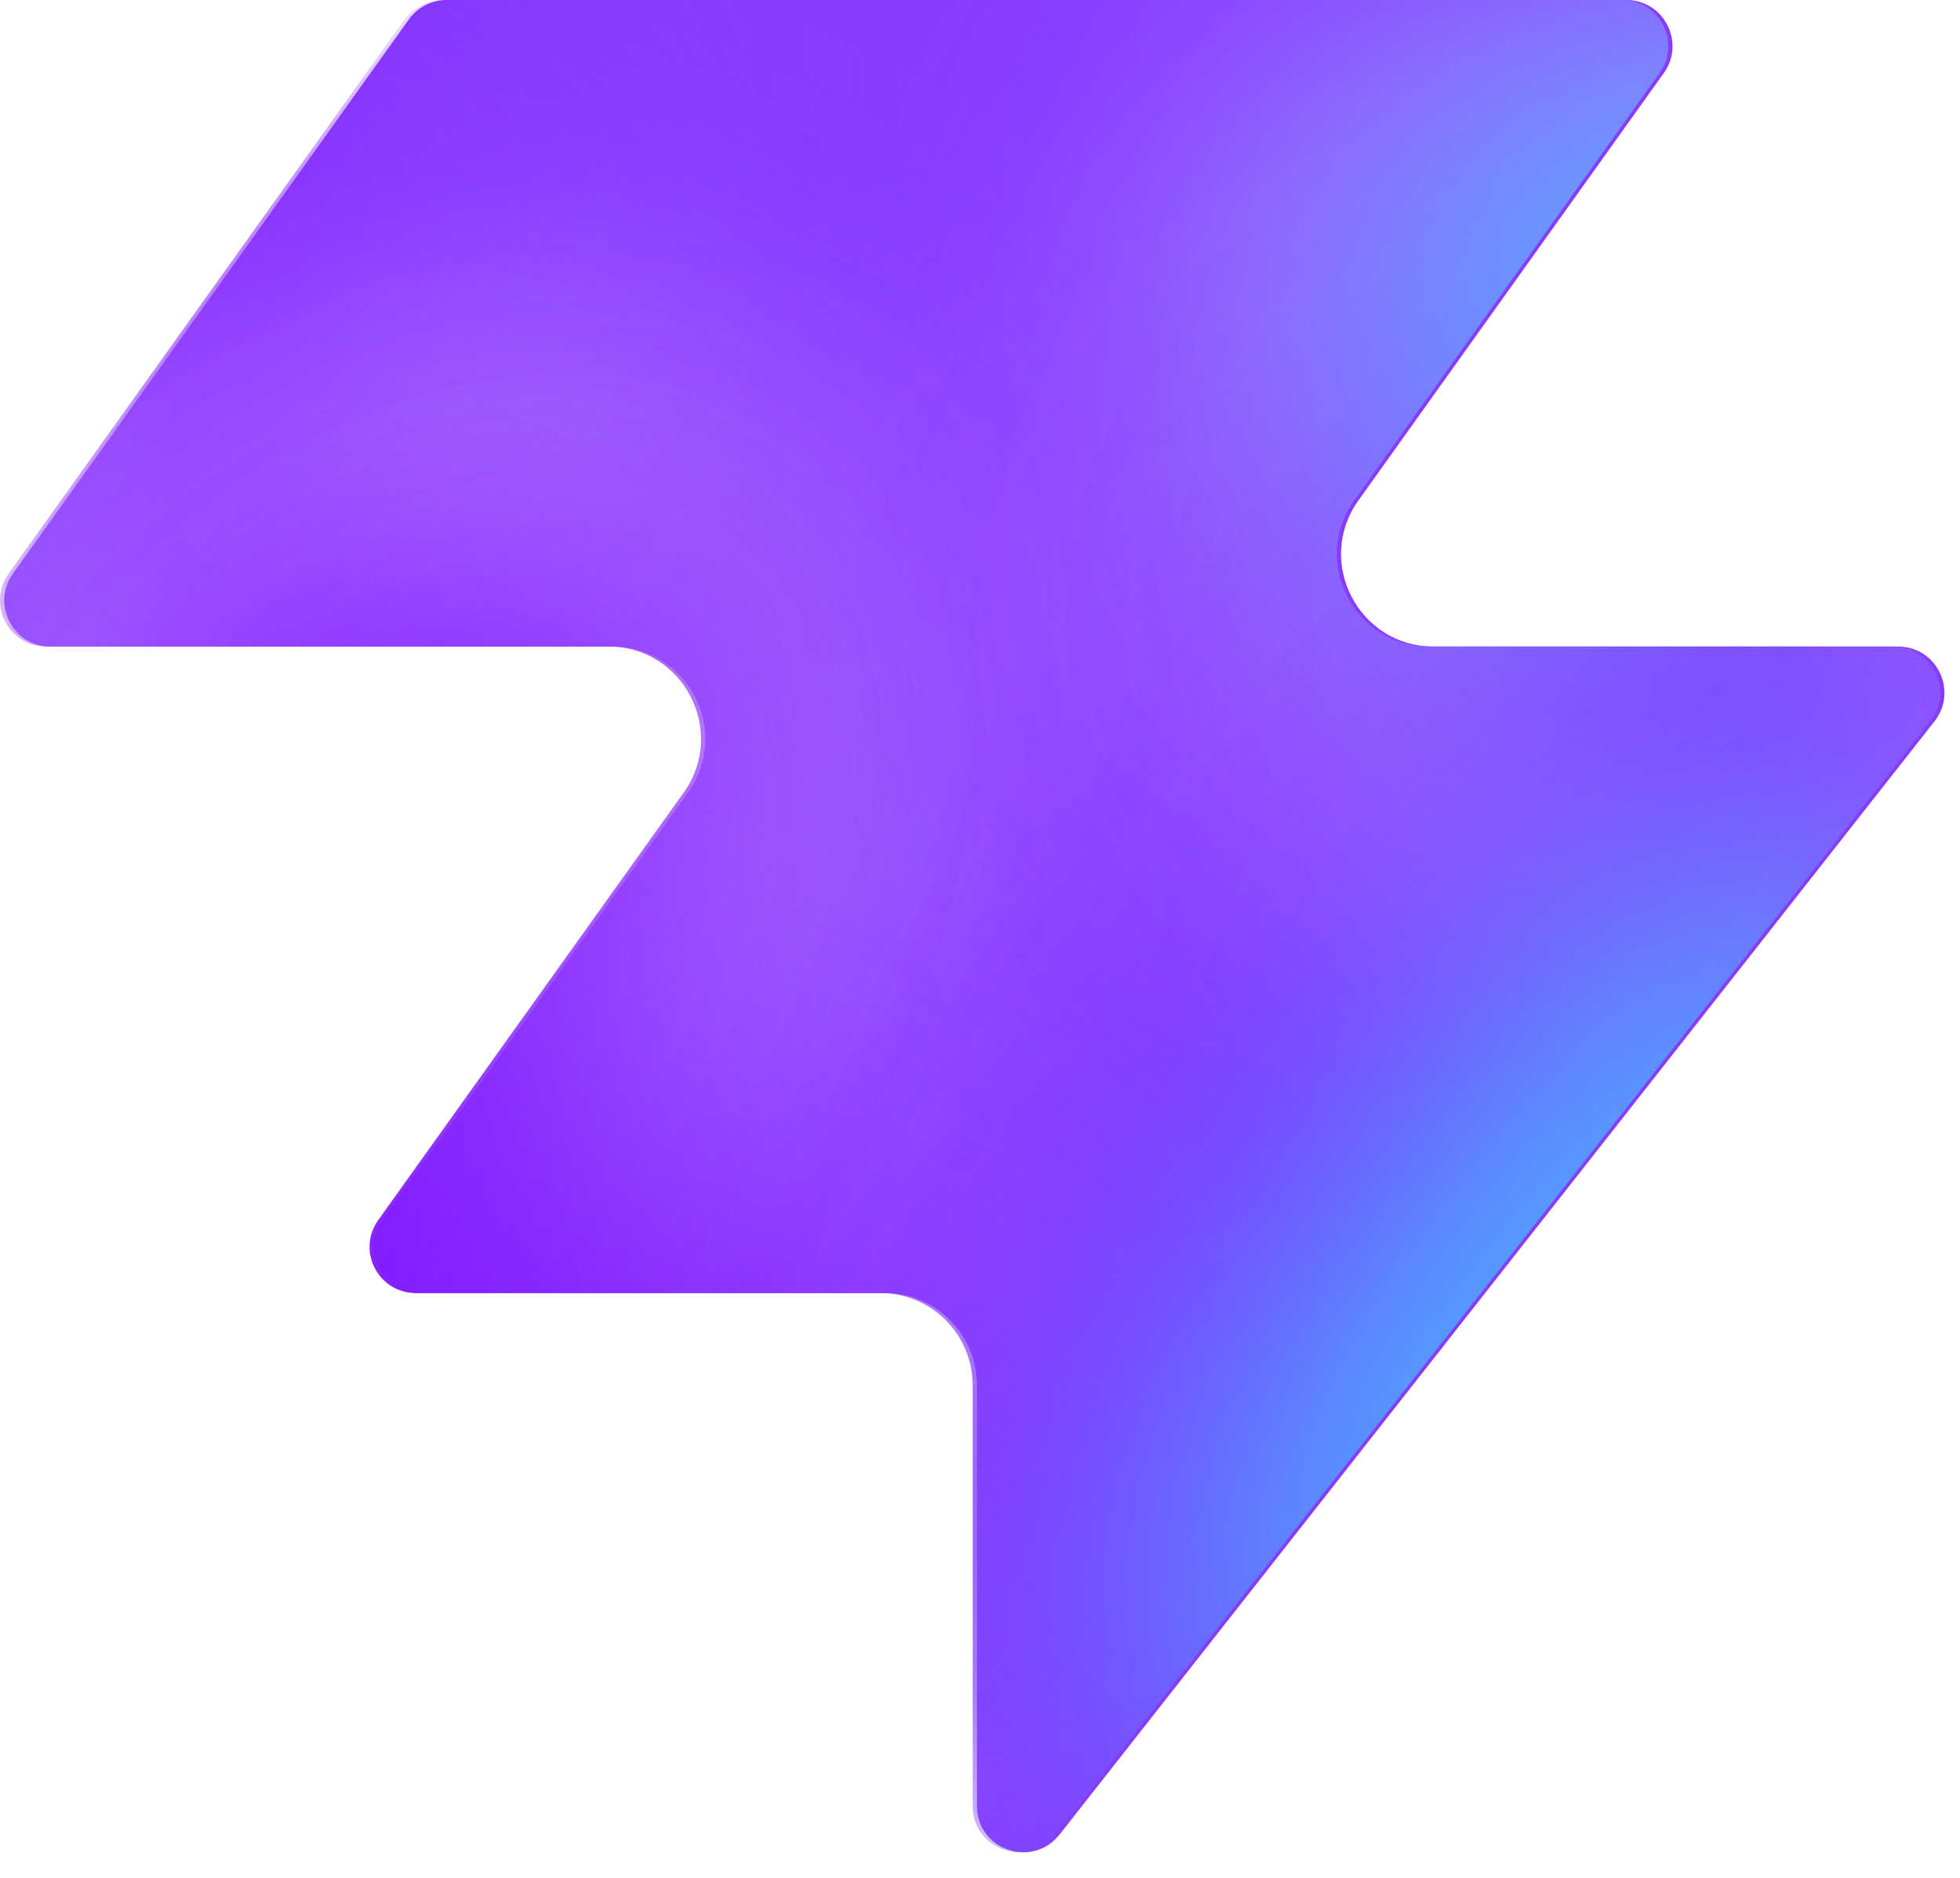
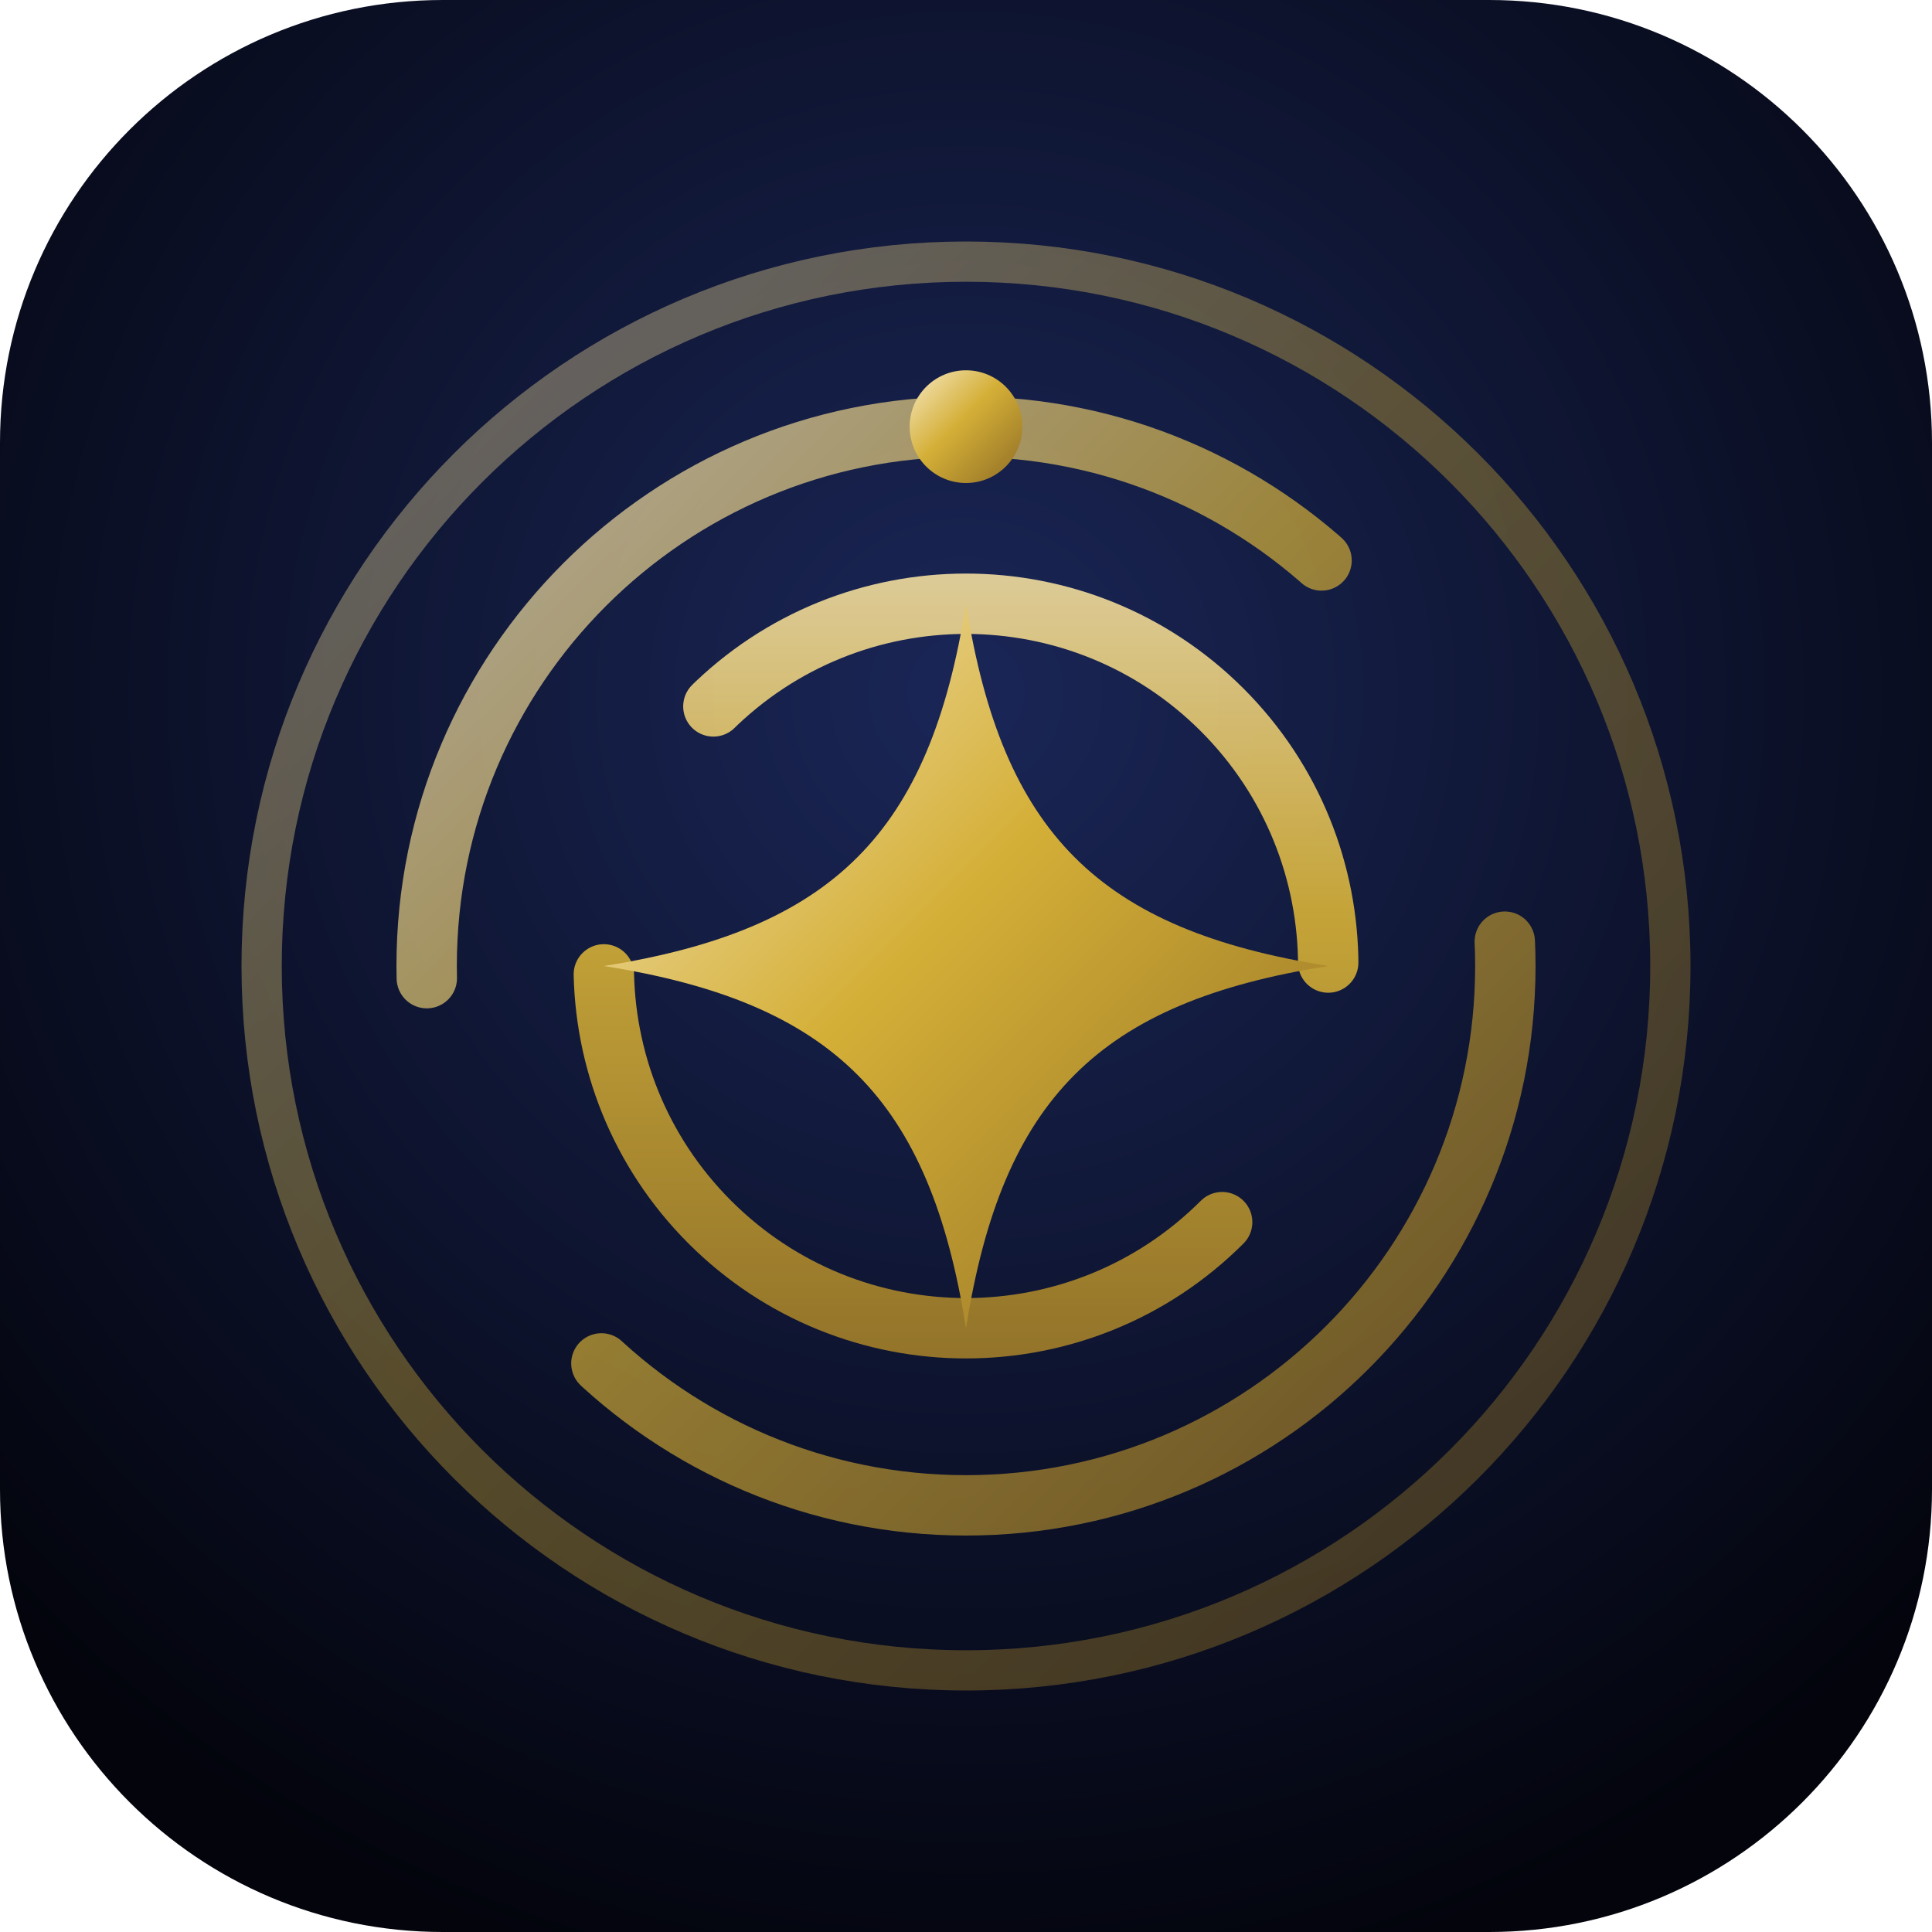
- <svg xmlns="http://www.w3.org/2000/svg" width="48" height="46" fill="none" viewBox="0 0 48 46">
-   <path fill="#863bff" d="M25.946 44.938c-.664.845-2.021.375-2.021-.698V33.937a2.26 2.26 0 0 0-2.262-2.262H10.287c-.92 0-1.456-1.04-.92-1.788l7.48-10.471c1.07-1.497 0-3.578-1.842-3.578H1.237c-.92 0-1.456-1.04-.92-1.788L10.013.474c.214-.297.556-.474.92-.474h28.894c.92 0 1.456 1.04.92 1.788l-7.48 10.471c-1.07 1.498 0 3.579 1.842 3.579h11.377c.943 0 1.473 1.088.89 1.83L25.947 44.94z" style="fill:#863bff;fill:color(display-p3 .525 .23 1);fill-opacity:1" />
-   <mask id="a" width="48" height="46" x="0" y="0" maskUnits="userSpaceOnUse" style="mask-type:alpha">
-     <path fill="#000" d="M25.842 44.938c-.664.844-2.021.375-2.021-.698V33.937a2.26 2.26 0 0 0-2.262-2.262H10.183c-.92 0-1.456-1.04-.92-1.788l7.48-10.471c1.07-1.498 0-3.579-1.842-3.579H1.133c-.92 0-1.456-1.04-.92-1.787L9.91.473c.214-.297.556-.474.92-.474h28.894c.92 0 1.456 1.04.92 1.788l-7.48 10.471c-1.07 1.498 0 3.578 1.842 3.578h11.377c.943 0 1.473 1.088.89 1.832L25.843 44.94z" style="fill:#000;fill-opacity:1" />
-   </mask>
-   <g mask="url(#a)">
-     <g filter="url(#b)">
-       <ellipse cx="5.508" cy="14.704" fill="#ede6ff" rx="5.508" ry="14.704" style="fill:#ede6ff;fill:color(display-p3 .927 .903 1);fill-opacity:1" transform="matrix(.00324 1 1 -.00324 -4.47 31.516)" />
-     </g>
-     <g filter="url(#c)">
-       <ellipse cx="10.399" cy="29.851" fill="#ede6ff" rx="10.399" ry="29.851" style="fill:#ede6ff;fill:color(display-p3 .927 .903 1);fill-opacity:1" transform="matrix(.00324 1 1 -.00324 -39.328 7.883)" />
-     </g>
-     <g filter="url(#d)">
-       <ellipse cx="5.508" cy="30.487" fill="#7e14ff" rx="5.508" ry="30.487" style="fill:#7e14ff;fill:color(display-p3 .492 .077 1);fill-opacity:1" transform="rotate(89.814 -25.913 -14.639)scale(1 -1)" />
-     </g>
-     <g filter="url(#e)">
-       <ellipse cx="5.508" cy="30.599" fill="#7e14ff" rx="5.508" ry="30.599" style="fill:#7e14ff;fill:color(display-p3 .492 .077 1);fill-opacity:1" transform="rotate(89.814 -32.644 -3.334)scale(1 -1)" />
-     </g>
-     <g filter="url(#f)">
-       <ellipse cx="5.508" cy="30.599" fill="#7e14ff" rx="5.508" ry="30.599" style="fill:#7e14ff;fill:color(display-p3 .492 .077 1);fill-opacity:1" transform="matrix(.00324 1 1 -.00324 -34.34 30.47)" />
-     </g>
-     <g filter="url(#g)">
-       <ellipse cx="14.072" cy="22.078" fill="#ede6ff" rx="14.072" ry="22.078" style="fill:#ede6ff;fill:color(display-p3 .927 .903 1);fill-opacity:1" transform="rotate(93.35 24.506 48.493)scale(-1 1)" />
-     </g>
-     <g filter="url(#h)">
-       <ellipse cx="3.47" cy="21.501" fill="#7e14ff" rx="3.47" ry="21.501" style="fill:#7e14ff;fill:color(display-p3 .492 .077 1);fill-opacity:1" transform="rotate(89.009 28.708 47.59)scale(-1 1)" />
-     </g>
-     <g filter="url(#i)">
-       <ellipse cx="3.47" cy="21.501" fill="#7e14ff" rx="3.47" ry="21.501" style="fill:#7e14ff;fill:color(display-p3 .492 .077 1);fill-opacity:1" transform="rotate(89.009 28.708 47.59)scale(-1 1)" />
-     </g>
-     <g filter="url(#j)">
-       <ellipse cx=".387" cy="8.972" fill="#7e14ff" rx="4.407" ry="29.108" style="fill:#7e14ff;fill:color(display-p3 .492 .077 1);fill-opacity:1" transform="rotate(39.51 .387 8.972)" />
-     </g>
-     <g filter="url(#k)">
-       <ellipse cx="47.523" cy="-6.092" fill="#7e14ff" rx="4.407" ry="29.108" style="fill:#7e14ff;fill:color(display-p3 .492 .077 1);fill-opacity:1" transform="rotate(37.892 47.523 -6.092)" />
-     </g>
-     <g filter="url(#l)">
-       <ellipse cx="41.412" cy="6.333" fill="#47bfff" rx="5.971" ry="9.665" style="fill:#47bfff;fill:color(display-p3 .28 .748 1);fill-opacity:1" transform="rotate(37.892 41.412 6.333)" />
-     </g>
-     <g filter="url(#m)">
-       <ellipse cx="-1.879" cy="38.332" fill="#7e14ff" rx="4.407" ry="29.108" style="fill:#7e14ff;fill:color(display-p3 .492 .077 1);fill-opacity:1" transform="rotate(37.892 -1.88 38.332)" />
-     </g>
-     <g filter="url(#n)">
-       <ellipse cx="-1.879" cy="38.332" fill="#7e14ff" rx="4.407" ry="29.108" style="fill:#7e14ff;fill:color(display-p3 .492 .077 1);fill-opacity:1" transform="rotate(37.892 -1.88 38.332)" />
-     </g>
-     <g filter="url(#o)">
-       <ellipse cx="35.651" cy="29.907" fill="#7e14ff" rx="4.407" ry="29.108" style="fill:#7e14ff;fill:color(display-p3 .492 .077 1);fill-opacity:1" transform="rotate(37.892 35.651 29.907)" />
-     </g>
-     <g filter="url(#p)">
-       <ellipse cx="38.418" cy="32.4" fill="#47bfff" rx="5.971" ry="15.297" style="fill:#47bfff;fill:color(display-p3 .28 .748 1);fill-opacity:1" transform="rotate(37.892 38.418 32.4)" />
-     </g>
+ <svg xmlns="http://www.w3.org/2000/svg" viewBox="0 0 48 48" width="48" height="48">
+   <defs>
+     <radialGradient id="bg" cx="50%" cy="36%" r="68%">
+       <stop offset="0%" stop-color="#1a2657" />
+       <stop offset="100%" stop-color="#03040c" />
+     </radialGradient>
+     <linearGradient id="gold" x1="0" y1="0" x2="1" y2="1">
+       <stop offset="0%" stop-color="#f7e9c4" />
+       <stop offset="45%" stop-color="#d4af37" />
+       <stop offset="100%" stop-color="#8f6d25" />
+     </linearGradient>
+   </defs>
+   <rect width="48" height="48" rx="11" fill="url(#bg)" />
+   <g fill="none" stroke="url(#gold)" stroke-linecap="round">
+     <circle cx="24" cy="24" r="17.5" stroke-width="1" opacity="0.38" />
+     <circle cx="24" cy="24" r="13.4" stroke-width="1.5" stroke-dasharray="31 10.8" opacity="0.7" />
+     <circle cx="24" cy="24" r="9" stroke-width="1.5" stroke-dasharray="21 7.4" opacity="0.92" transform="rotate(45 24 24)" />
  </g>
-   <defs>
-     <filter id="b" width="60.045" height="41.654" x="-19.77" y="16.149" color-interpolation-filters="sRGB" filterUnits="userSpaceOnUse">
-       <feFlood flood-opacity="0" result="BackgroundImageFix" />
-       <feBlend in="SourceGraphic" in2="BackgroundImageFix" result="shape" />
-       <feGaussianBlur result="effect1_foregroundBlur_2002_17158" stdDeviation="7.659" />
-     </filter>
-     <filter id="c" width="90.34" height="51.437" x="-54.613" y="-7.533" color-interpolation-filters="sRGB" filterUnits="userSpaceOnUse">
-       <feFlood flood-opacity="0" result="BackgroundImageFix" />
-       <feBlend in="SourceGraphic" in2="BackgroundImageFix" result="shape" />
-       <feGaussianBlur result="effect1_foregroundBlur_2002_17158" stdDeviation="7.659" />
-     </filter>
-     <filter id="d" width="79.355" height="29.4" x="-49.64" y="2.03" color-interpolation-filters="sRGB" filterUnits="userSpaceOnUse">
-       <feFlood flood-opacity="0" result="BackgroundImageFix" />
-       <feBlend in="SourceGraphic" in2="BackgroundImageFix" result="shape" />
-       <feGaussianBlur result="effect1_foregroundBlur_2002_17158" stdDeviation="4.596" />
-     </filter>
-     <filter id="e" width="79.579" height="29.4" x="-45.045" y="20.029" color-interpolation-filters="sRGB" filterUnits="userSpaceOnUse">
-       <feFlood flood-opacity="0" result="BackgroundImageFix" />
-       <feBlend in="SourceGraphic" in2="BackgroundImageFix" result="shape" />
-       <feGaussianBlur result="effect1_foregroundBlur_2002_17158" stdDeviation="4.596" />
-     </filter>
-     <filter id="f" width="79.579" height="29.4" x="-43.513" y="21.178" color-interpolation-filters="sRGB" filterUnits="userSpaceOnUse">
-       <feFlood flood-opacity="0" result="BackgroundImageFix" />
-       <feBlend in="SourceGraphic" in2="BackgroundImageFix" result="shape" />
-       <feGaussianBlur result="effect1_foregroundBlur_2002_17158" stdDeviation="4.596" />
-     </filter>
-     <filter id="g" width="74.749" height="58.852" x="15.756" y="-17.901" color-interpolation-filters="sRGB" filterUnits="userSpaceOnUse">
-       <feFlood flood-opacity="0" result="BackgroundImageFix" />
-       <feBlend in="SourceGraphic" in2="BackgroundImageFix" result="shape" />
-       <feGaussianBlur result="effect1_foregroundBlur_2002_17158" stdDeviation="7.659" />
-     </filter>
-     <filter id="h" width="61.377" height="25.362" x="23.548" y="2.284" color-interpolation-filters="sRGB" filterUnits="userSpaceOnUse">
-       <feFlood flood-opacity="0" result="BackgroundImageFix" />
-       <feBlend in="SourceGraphic" in2="BackgroundImageFix" result="shape" />
-       <feGaussianBlur result="effect1_foregroundBlur_2002_17158" stdDeviation="4.596" />
-     </filter>
-     <filter id="i" width="61.377" height="25.362" x="23.548" y="2.284" color-interpolation-filters="sRGB" filterUnits="userSpaceOnUse">
-       <feFlood flood-opacity="0" result="BackgroundImageFix" />
-       <feBlend in="SourceGraphic" in2="BackgroundImageFix" result="shape" />
-       <feGaussianBlur result="effect1_foregroundBlur_2002_17158" stdDeviation="4.596" />
-     </filter>
-     <filter id="j" width="56.045" height="63.649" x="-27.636" y="-22.853" color-interpolation-filters="sRGB" filterUnits="userSpaceOnUse">
-       <feFlood flood-opacity="0" result="BackgroundImageFix" />
-       <feBlend in="SourceGraphic" in2="BackgroundImageFix" result="shape" />
-       <feGaussianBlur result="effect1_foregroundBlur_2002_17158" stdDeviation="4.596" />
-     </filter>
-     <filter id="k" width="54.814" height="64.646" x="20.116" y="-38.415" color-interpolation-filters="sRGB" filterUnits="userSpaceOnUse">
-       <feFlood flood-opacity="0" result="BackgroundImageFix" />
-       <feBlend in="SourceGraphic" in2="BackgroundImageFix" result="shape" />
-       <feGaussianBlur result="effect1_foregroundBlur_2002_17158" stdDeviation="4.596" />
-     </filter>
-     <filter id="l" width="33.541" height="35.313" x="24.641" y="-11.323" color-interpolation-filters="sRGB" filterUnits="userSpaceOnUse">
-       <feFlood flood-opacity="0" result="BackgroundImageFix" />
-       <feBlend in="SourceGraphic" in2="BackgroundImageFix" result="shape" />
-       <feGaussianBlur result="effect1_foregroundBlur_2002_17158" stdDeviation="4.596" />
-     </filter>
-     <filter id="m" width="54.814" height="64.646" x="-29.286" y="6.009" color-interpolation-filters="sRGB" filterUnits="userSpaceOnUse">
-       <feFlood flood-opacity="0" result="BackgroundImageFix" />
-       <feBlend in="SourceGraphic" in2="BackgroundImageFix" result="shape" />
-       <feGaussianBlur result="effect1_foregroundBlur_2002_17158" stdDeviation="4.596" />
-     </filter>
-     <filter id="n" width="54.814" height="64.646" x="-29.286" y="6.009" color-interpolation-filters="sRGB" filterUnits="userSpaceOnUse">
-       <feFlood flood-opacity="0" result="BackgroundImageFix" />
-       <feBlend in="SourceGraphic" in2="BackgroundImageFix" result="shape" />
-       <feGaussianBlur result="effect1_foregroundBlur_2002_17158" stdDeviation="4.596" />
-     </filter>
-     <filter id="o" width="54.814" height="64.646" x="8.244" y="-2.416" color-interpolation-filters="sRGB" filterUnits="userSpaceOnUse">
-       <feFlood flood-opacity="0" result="BackgroundImageFix" />
-       <feBlend in="SourceGraphic" in2="BackgroundImageFix" result="shape" />
-       <feGaussianBlur result="effect1_foregroundBlur_2002_17158" stdDeviation="4.596" />
-     </filter>
-     <filter id="p" width="39.409" height="43.623" x="18.713" y="10.588" color-interpolation-filters="sRGB" filterUnits="userSpaceOnUse">
-       <feFlood flood-opacity="0" result="BackgroundImageFix" />
-       <feBlend in="SourceGraphic" in2="BackgroundImageFix" result="shape" />
-       <feGaussianBlur result="effect1_foregroundBlur_2002_17158" stdDeviation="4.596" />
-     </filter>
-   </defs>
+   <circle cx="24" cy="10.6" r="1.4" fill="url(#gold)" />
+   <path d="M24 15c0.9 5.7 3.3 8.1 9 9-5.7 0.9-8.1 3.3-9 9-0.9-5.7-3.3-8.1-9-9 5.7-0.9 8.1-3.3 9-9Z" fill="url(#gold)" />
</svg>
